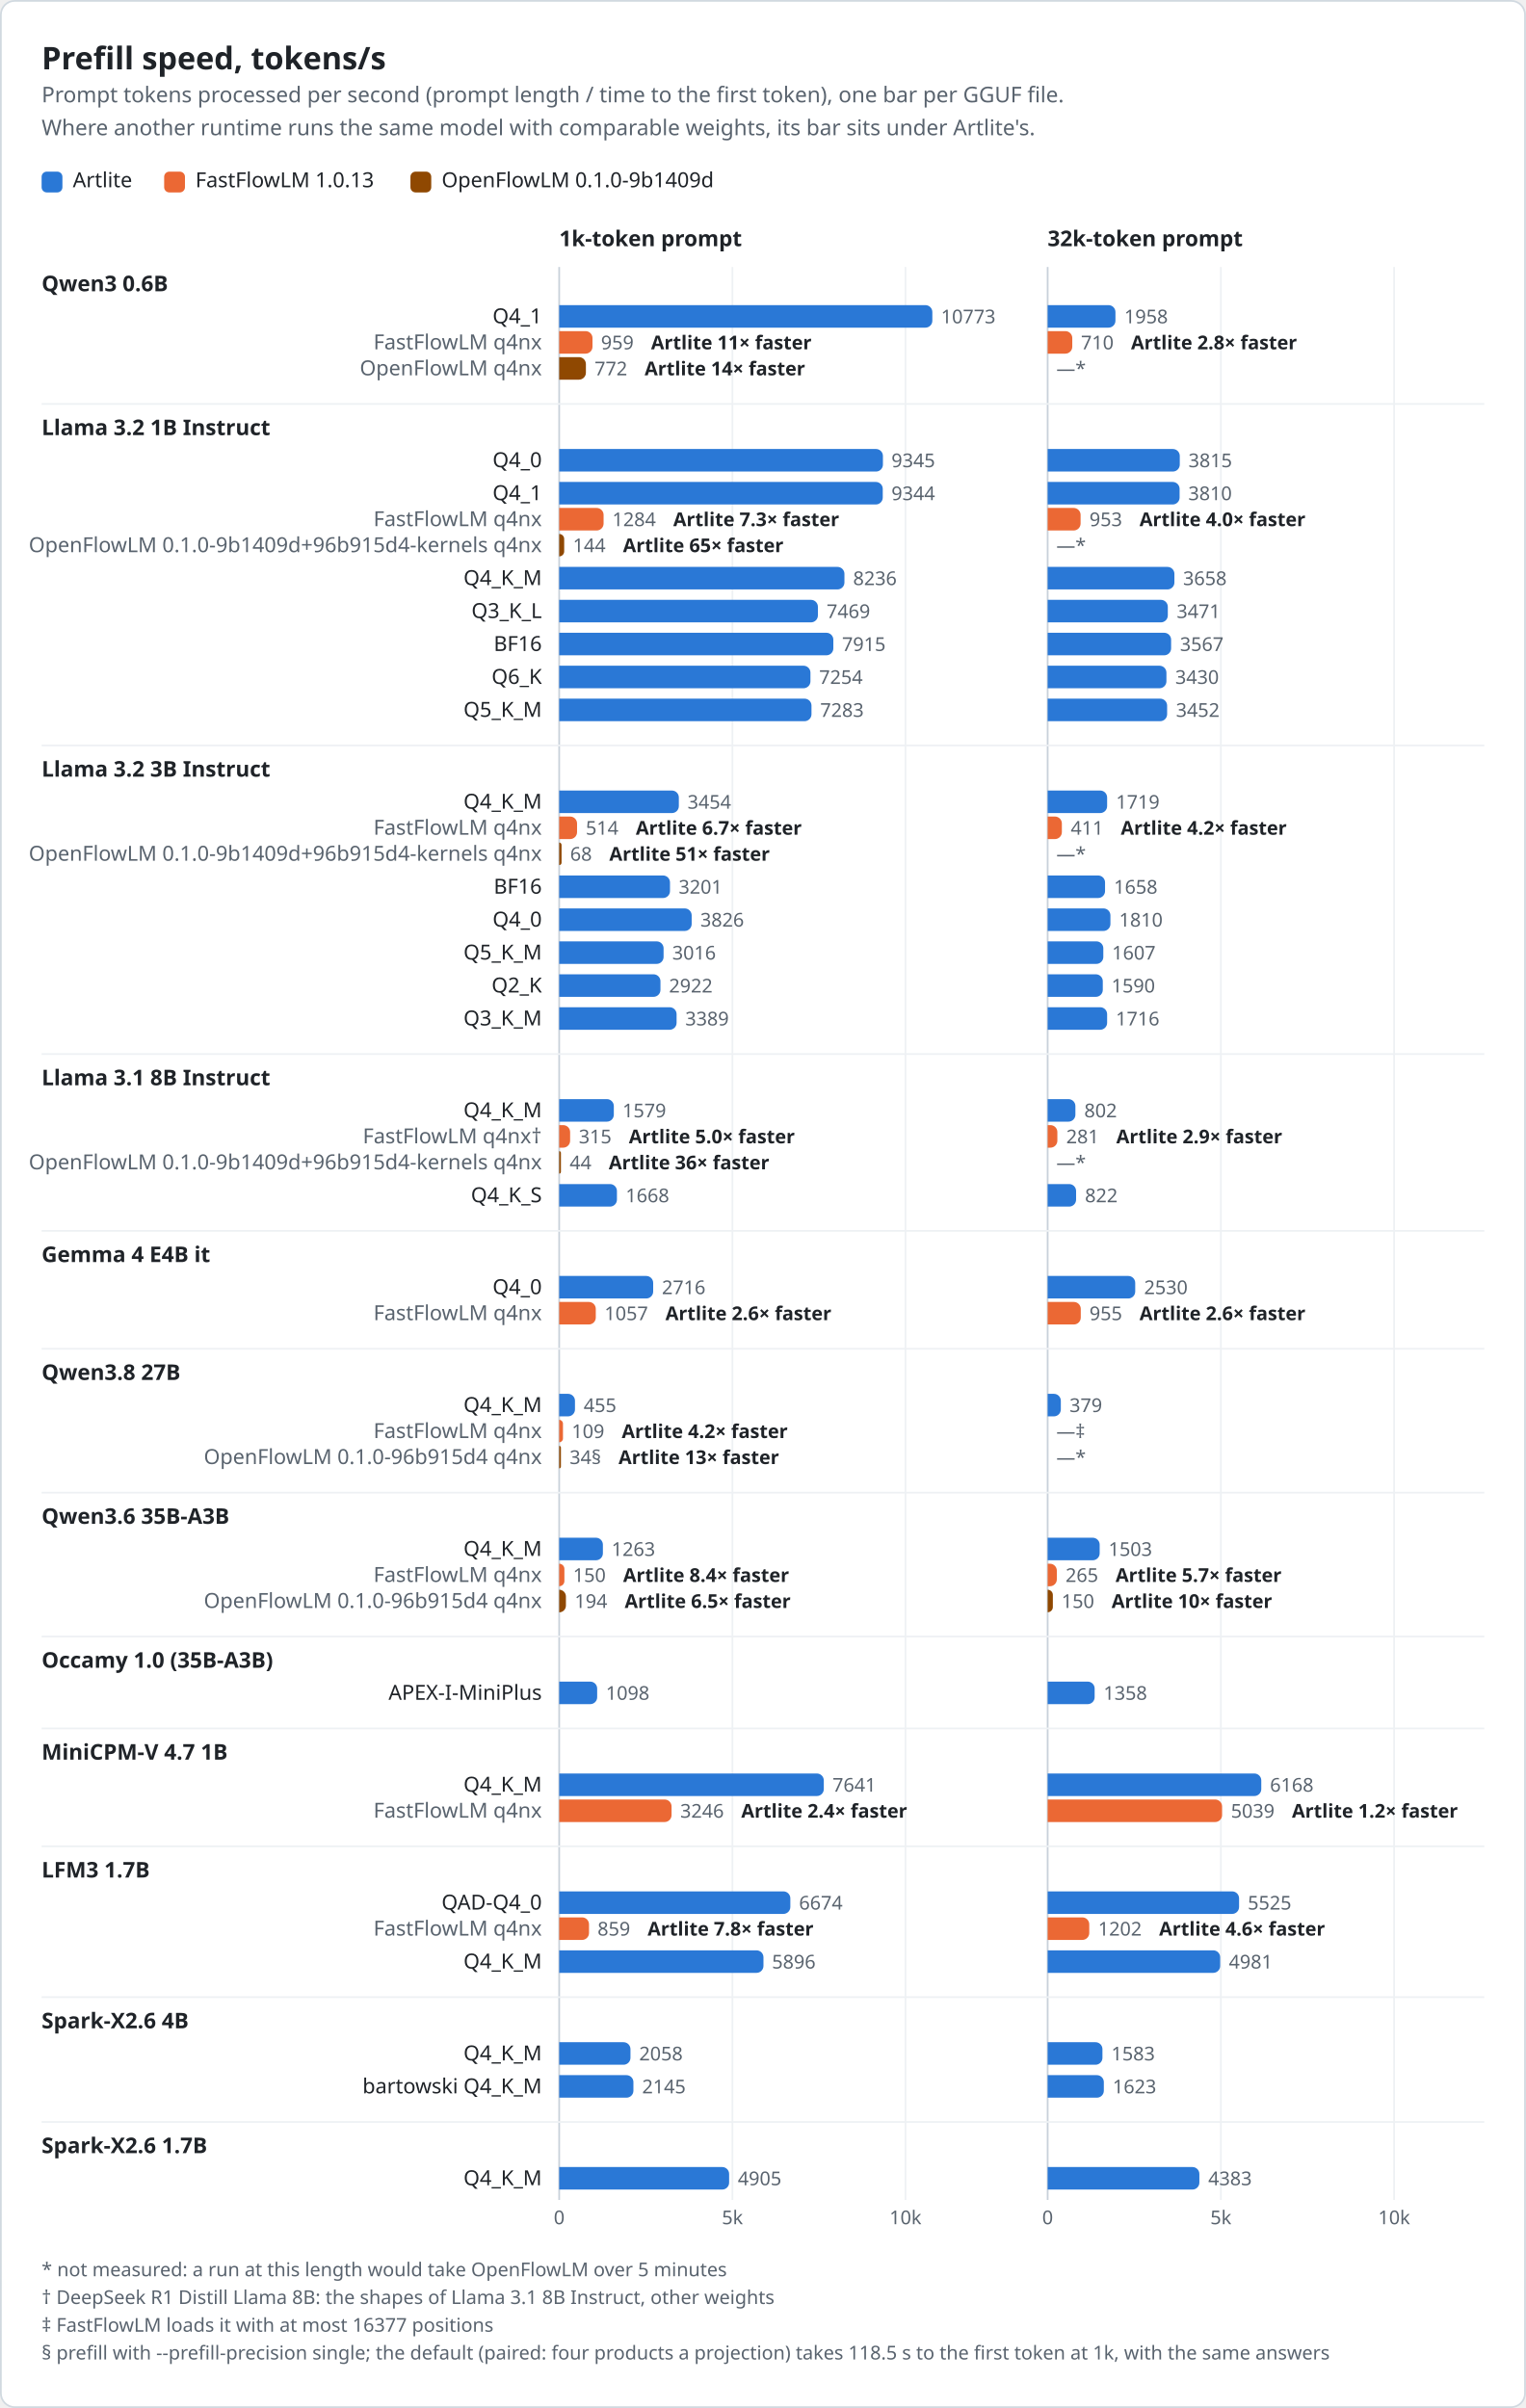
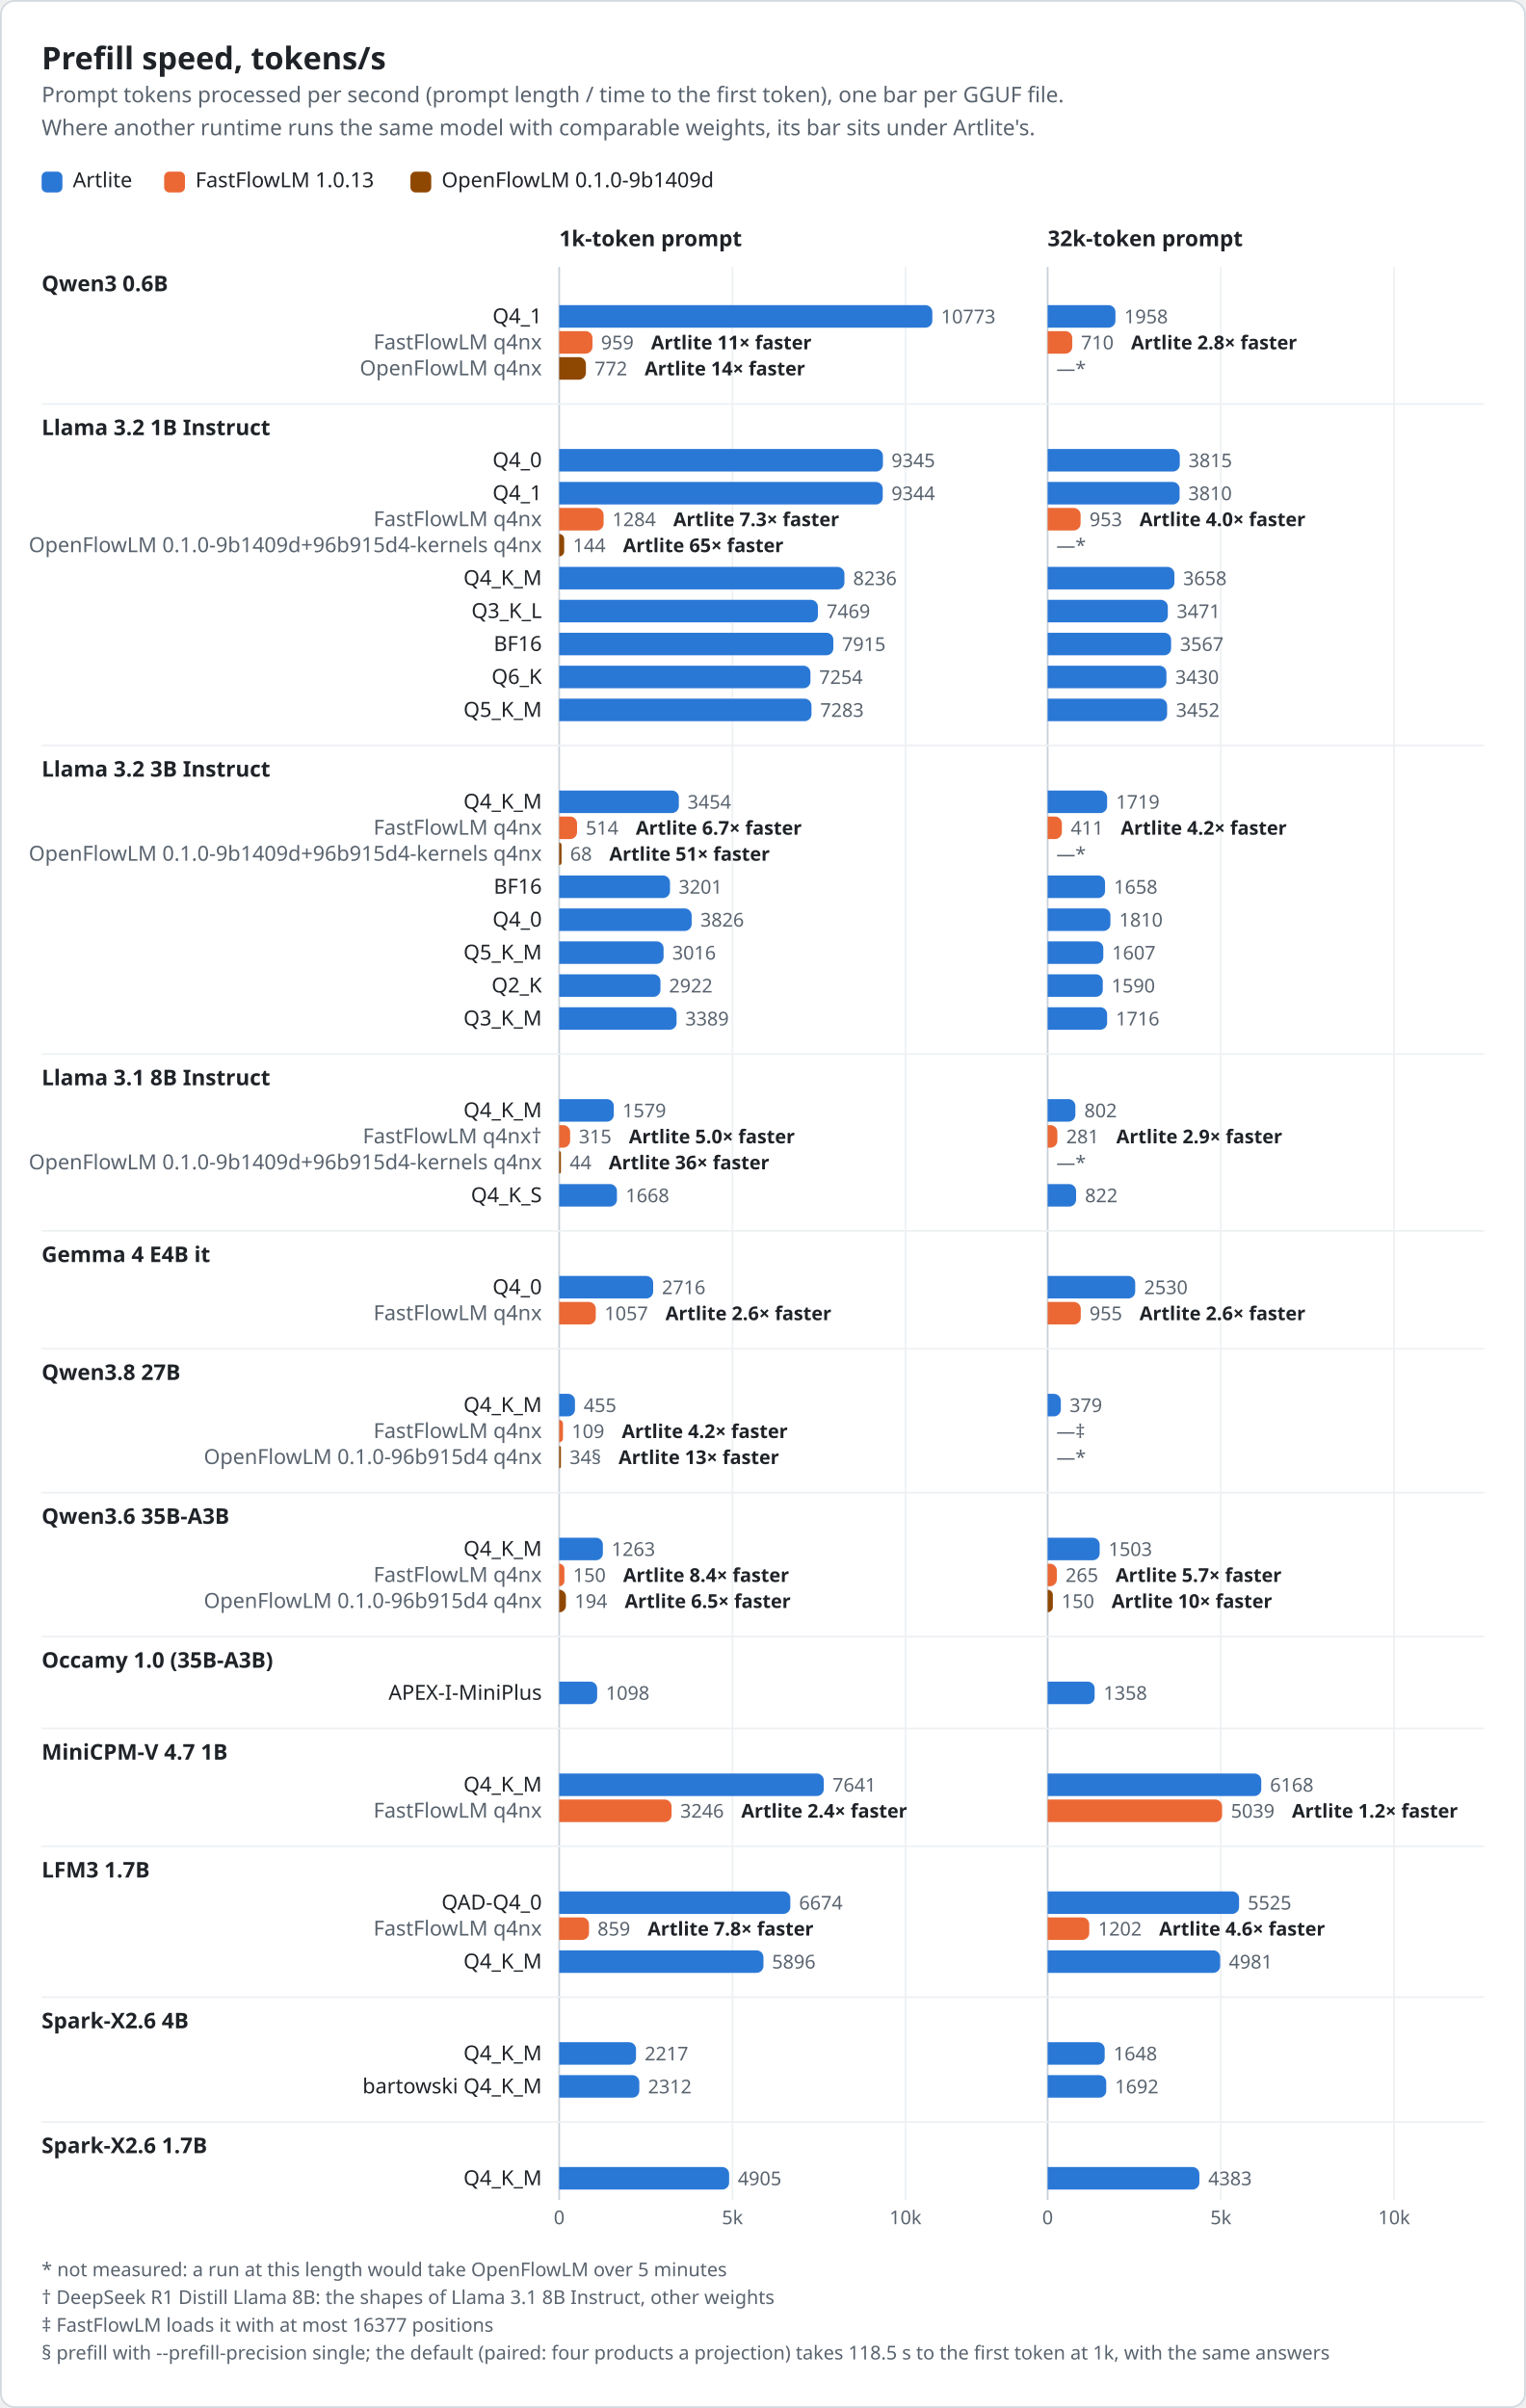
<svg xmlns="http://www.w3.org/2000/svg" width="880" height="1389" viewBox="0 0 880 1389" role="img" aria-labelledby="t d">
  <style>text{font-family:-apple-system, BlinkMacSystemFont, "Segoe UI", "Noto Sans", Helvetica, Arial, sans-serif;font-size:11px;fill:#59636e;font-variant-numeric:tabular-nums}.title{font-size:18px;font-weight:600;fill:#1f2328}.sub{font-size:12.5px}.h{font-size:12.5px;font-weight:600;fill:#1f2328}.lbl{font-size:12px;fill:#1f2328}.lbl2{font-size:12px}.strong{font-weight:600;fill:#1f2328}.muted{fill:#818b98}.small{font-size:10px}.halo{paint-order:stroke;stroke:#ffffff;stroke-width:3px;stroke-linejoin:round}.grid{stroke:#eef1f4}.axis{stroke:#c8d1da}.guide{stroke:#d5dce3}.bracket{stroke:#59636e;fill:none}.ft{fill:#86b6ef}.detail{font-size:12px;font-weight:400;fill:#59636e}.tile{fill:#eef1f4;stroke:#59636e;stroke-width:1}.cut{stroke:#59636e;stroke-width:.75;fill:none}.f0{fill:#2a78d6}.l0{stroke:#2a78d6;stroke-width:2;fill:none;stroke-linejoin:round;stroke-linecap:round}.d0{fill:#2a78d6;stroke:#ffffff;stroke-width:1.5}.b0{fill:#2a78d6;fill-opacity:.16}.f1{fill:#eb6834}.l1{stroke:#eb6834;stroke-width:2;fill:none;stroke-linejoin:round;stroke-linecap:round}.d1{fill:#eb6834;stroke:#ffffff;stroke-width:1.5}.b1{fill:#eb6834;fill-opacity:.16}.f2{fill:#1baf7a}.l2{stroke:#1baf7a;stroke-width:2;fill:none;stroke-linejoin:round;stroke-linecap:round}.d2{fill:#1baf7a;stroke:#ffffff;stroke-width:1.5}.b2{fill:#1baf7a;fill-opacity:.16}.f3{fill:#8f4801}.l3{stroke:#8f4801;stroke-width:2;fill:none;stroke-linejoin:round;stroke-linecap:round}.d3{fill:#8f4801;stroke:#ffffff;stroke-width:1.5}.b3{fill:#8f4801;fill-opacity:.16}</style>
  <rect x="0.5" y="0.5" width="879" height="1388" rx="8" fill="#ffffff" stroke="#d1d9e0" />
  <text x="24.0" y="40.0" class="title">Prefill speed, tokens/s</text>
  <text x="24.0" y="59.0" class="sub">Prompt tokens processed per second (prompt length / time to the first token), one bar per GGUF file.</text>
  <text x="24.0" y="78.0" class="sub">Where another runtime runs the same model with comparable weights, its bar sits under Artlite's.</text>
  <rect x="24" y="99" width="12" height="12" rx="3" class="f0" />
  <text x="42.0" y="108.0" class="lbl">Artlite</text>
  <rect x="94.672" y="99" width="12" height="12" rx="3" class="f1" />
  <text x="112.7" y="108.0" class="lbl">FastFlowLM 1.0.13</text>
  <rect x="236.708" y="99" width="12" height="12" rx="3" class="f3" />
  <text x="254.7" y="108.0" class="lbl">OpenFlowLM 0.1.0-9b1409d</text>
  <text x="322.5" y="142.0" class="h">1k-token prompt</text>
  <text x="604.2" y="142.0" class="h">32k-token prompt</text>
  <line x1="322.5" y1="154.0" x2="322.5" y2="1269.0" class="axis" />
  <text x="322.5" y="1283.0" text-anchor="middle">0</text>
  <line x1="422.4" y1="154.0" x2="422.4" y2="1269.0" class="grid" />
  <text x="422.4" y="1283.0" text-anchor="middle">5k</text>
  <line x1="522.2" y1="154.0" x2="522.2" y2="1269.0" class="grid" />
  <text x="522.2" y="1283.0" text-anchor="middle">10k</text>
  <line x1="604.2" y1="154.0" x2="604.2" y2="1269.0" class="axis" />
  <text x="604.2" y="1283.0" text-anchor="middle">0</text>
  <line x1="704.1" y1="154.0" x2="704.1" y2="1269.0" class="grid" />
  <text x="704.1" y="1283.0" text-anchor="middle">5k</text>
  <line x1="804.0" y1="154.0" x2="804.0" y2="1269.0" class="grid" />
  <text x="804.0" y="1283.0" text-anchor="middle">10k</text>
  <text x="24" y="168.0" class="h">Qwen3 0.6B</text>
  <text x="312.5" y="186.5" text-anchor="end" class="lbl">Q4_1</text>
  <path d="M322.5,176.0h211.2a4.0,4.0 0 0 1 4.0,4.0v5.0a4.0,4.0 0 0 1 -4.0,4.0h-211.2z" class="f0" />
  <text x="542.7" y="186.5">10773</text>
  <path d="M604.2,176.0h35.1a4.0,4.0 0 0 1 4.0,4.0v5.0a4.0,4.0 0 0 1 -4.0,4.0h-35.1z" class="f0" />
  <text x="648.4" y="186.5">1958</text>
  <text x="312.5" y="201.5" text-anchor="end" class="lbl2">FastFlowLM q4nx</text>
  <path d="M322.5,191.0h15.2a4.0,4.0 0 0 1 4.0,4.0v5.0a4.0,4.0 0 0 1 -4.0,4.0h-15.2z" class="f1" />
  <text x="346.6" y="201.5">959<tspan dx="10" class="strong">Artlite 11× faster</tspan>
  </text>
  <path d="M604.2,191.0h10.2a4.0,4.0 0 0 1 4.0,4.0v5.0a4.0,4.0 0 0 1 -4.0,4.0h-10.2z" class="f1" />
  <text x="623.4" y="201.5">710<tspan dx="10" class="strong">Artlite 2.8× faster</tspan>
  </text>
  <text x="312.5" y="216.5" text-anchor="end" class="lbl2">OpenFlowLM q4nx</text>
  <path d="M322.5,206.0h11.4a4.0,4.0 0 0 1 4.0,4.0v5.0a4.0,4.0 0 0 1 -4.0,4.0h-11.4z" class="f3" />
  <text x="342.9" y="216.5">772<tspan dx="10" class="strong">Artlite 14× faster</tspan>
  </text>
  <text x="609.2" y="216.5">—*</text>
  <line x1="24" y1="233.0" x2="856" y2="233.0" class="grid" />
  <text x="24" y="251.0" class="h">Llama 3.2 1B Instruct</text>
  <text x="312.5" y="269.5" text-anchor="end" class="lbl">Q4_0</text>
  <path d="M322.5,259.0h182.7a4.0,4.0 0 0 1 4.0,4.0v5.0a4.0,4.0 0 0 1 -4.0,4.0h-182.7z" class="f0" />
  <text x="514.1" y="269.5">9345</text>
  <path d="M604.2,259.0h72.2a4.0,4.0 0 0 1 4.0,4.0v5.0a4.0,4.0 0 0 1 -4.0,4.0h-72.2z" class="f0" />
  <text x="685.4" y="269.5">3815</text>
  <text x="312.5" y="288.5" text-anchor="end" class="lbl">Q4_1</text>
  <path d="M322.5,278.0h182.6a4.0,4.0 0 0 1 4.0,4.0v5.0a4.0,4.0 0 0 1 -4.0,4.0h-182.6z" class="f0" />
  <text x="514.1" y="288.5">9344</text>
  <path d="M604.2,278.0h72.1a4.0,4.0 0 0 1 4.0,4.0v5.0a4.0,4.0 0 0 1 -4.0,4.0h-72.1z" class="f0" />
  <text x="685.3" y="288.5">3810</text>
  <text x="312.5" y="303.5" text-anchor="end" class="lbl2">FastFlowLM q4nx</text>
  <path d="M322.5,293.0h21.6a4.0,4.0 0 0 1 4.0,4.0v5.0a4.0,4.0 0 0 1 -4.0,4.0h-21.6z" class="f1" />
  <text x="353.1" y="303.5">1284<tspan dx="10" class="strong">Artlite 7.3× faster</tspan>
  </text>
  <path d="M604.2,293.0h15.0a4.0,4.0 0 0 1 4.0,4.0v5.0a4.0,4.0 0 0 1 -4.0,4.0h-15.0z" class="f1" />
  <text x="628.3" y="303.5">953<tspan dx="10" class="strong">Artlite 4.0× faster</tspan>
  </text>
  <text x="312.5" y="318.5" text-anchor="end" class="lbl2">OpenFlowLM 0.1.0-9b1409d+96b915d4-kernels q4nx</text>
  <path d="M322.5,308.0h0.0a2.876,2.876 0 0 1 2.876,2.876v7.2a2.876,2.876 0 0 1 -2.876,2.876h0.0z" class="f3" />
  <text x="330.4" y="318.5">144<tspan dx="10" class="strong">Artlite 65× faster</tspan>
  </text>
  <text x="609.2" y="318.5">—*</text>
  <text x="312.5" y="337.5" text-anchor="end" class="lbl">Q4_K_M</text>
  <path d="M322.5,327.0h160.5a4.0,4.0 0 0 1 4.0,4.0v5.0a4.0,4.0 0 0 1 -4.0,4.0h-160.5z" class="f0" />
  <text x="492.0" y="337.5">8236</text>
  <path d="M604.2,327.0h69.1a4.0,4.0 0 0 1 4.0,4.0v5.0a4.0,4.0 0 0 1 -4.0,4.0h-69.1z" class="f0" />
  <text x="682.3" y="337.5">3658</text>
  <text x="312.5" y="356.5" text-anchor="end" class="lbl">Q3_K_L</text>
  <path d="M322.5,346.0h145.2a4.0,4.0 0 0 1 4.0,4.0v5.0a4.0,4.0 0 0 1 -4.0,4.0h-145.2z" class="f0" />
  <text x="476.7" y="356.5">7469</text>
  <path d="M604.2,346.0h65.3a4.0,4.0 0 0 1 4.0,4.0v5.0a4.0,4.0 0 0 1 -4.0,4.0h-65.3z" class="f0" />
  <text x="678.6" y="356.5">3471</text>
  <text x="312.5" y="375.5" text-anchor="end" class="lbl">BF16</text>
  <path d="M322.5,365.0h154.1a4.0,4.0 0 0 1 4.0,4.0v5.0a4.0,4.0 0 0 1 -4.0,4.0h-154.1z" class="f0" />
  <text x="485.6" y="375.5">7915</text>
  <path d="M604.2,365.0h67.2a4.0,4.0 0 0 1 4.0,4.0v5.0a4.0,4.0 0 0 1 -4.0,4.0h-67.2z" class="f0" />
  <text x="680.5" y="375.5">3567</text>
  <text x="312.5" y="394.5" text-anchor="end" class="lbl">Q6_K</text>
  <path d="M322.5,384.0h140.9a4.0,4.0 0 0 1 4.0,4.0v5.0a4.0,4.0 0 0 1 -4.0,4.0h-140.9z" class="f0" />
  <text x="472.4" y="394.5">7254</text>
  <path d="M604.2,384.0h64.5a4.0,4.0 0 0 1 4.0,4.0v5.0a4.0,4.0 0 0 1 -4.0,4.0h-64.5z" class="f0" />
  <text x="677.8" y="394.5">3430</text>
  <text x="312.5" y="413.5" text-anchor="end" class="lbl">Q5_K_M</text>
  <path d="M322.5,403.0h141.5a4.0,4.0 0 0 1 4.0,4.0v5.0a4.0,4.0 0 0 1 -4.0,4.0h-141.5z" class="f0" />
  <text x="473.0" y="413.5">7283</text>
  <path d="M604.2,403.0h64.9a4.0,4.0 0 0 1 4.0,4.0v5.0a4.0,4.0 0 0 1 -4.0,4.0h-64.9z" class="f0" />
  <text x="678.2" y="413.5">3452</text>
  <line x1="24" y1="430.0" x2="856" y2="430.0" class="grid" />
  <text x="24" y="448.0" class="h">Llama 3.2 3B Instruct</text>
  <text x="312.5" y="466.5" text-anchor="end" class="lbl">Q4_K_M</text>
  <path d="M322.5,456.0h65.0a4.0,4.0 0 0 1 4.0,4.0v5.0a4.0,4.0 0 0 1 -4.0,4.0h-65.0z" class="f0" />
  <text x="396.5" y="466.5">3454</text>
  <path d="M604.2,456.0h30.3a4.0,4.0 0 0 1 4.0,4.0v5.0a4.0,4.0 0 0 1 -4.0,4.0h-30.3z" class="f0" />
  <text x="643.6" y="466.5">1719</text>
  <text x="312.5" y="481.5" text-anchor="end" class="lbl2">FastFlowLM q4nx</text>
  <path d="M322.5,471.0h6.3a4.0,4.0 0 0 1 4.0,4.0v5.0a4.0,4.0 0 0 1 -4.0,4.0h-6.3z" class="f1" />
  <text x="337.8" y="481.5">514<tspan dx="10" class="strong">Artlite 6.7× faster</tspan>
  </text>
  <path d="M604.2,471.0h4.2a4.0,4.0 0 0 1 4.0,4.0v5.0a4.0,4.0 0 0 1 -4.0,4.0h-4.2z" class="f1" />
  <text x="617.5" y="481.5">411<tspan dx="10" class="strong">Artlite 4.2× faster</tspan>
  </text>
  <text x="312.5" y="496.5" text-anchor="end" class="lbl2">OpenFlowLM 0.1.0-9b1409d+96b915d4-kernels q4nx</text>
  <path d="M322.5,486.0h0.0a1.358,1.358 0 0 1 1.358,1.358v10.3a1.358,1.358 0 0 1 -1.358,1.358h0.0z" class="f3" />
  <text x="328.8" y="496.5">68<tspan dx="10" class="strong">Artlite 51× faster</tspan>
  </text>
  <text x="609.2" y="496.5">—*</text>
  <text x="312.5" y="515.5" text-anchor="end" class="lbl">BF16</text>
  <path d="M322.5,505.0h59.9a4.0,4.0 0 0 1 4.0,4.0v5.0a4.0,4.0 0 0 1 -4.0,4.0h-59.9z" class="f0" />
  <text x="391.4" y="515.5">3201</text>
  <path d="M604.2,505.0h29.1a4.0,4.0 0 0 1 4.0,4.0v5.0a4.0,4.0 0 0 1 -4.0,4.0h-29.1z" class="f0" />
  <text x="642.4" y="515.5">1658</text>
  <text x="312.5" y="534.5" text-anchor="end" class="lbl">Q4_0</text>
  <path d="M322.5,524.0h72.4a4.0,4.0 0 0 1 4.0,4.0v5.0a4.0,4.0 0 0 1 -4.0,4.0h-72.4z" class="f0" />
  <text x="403.9" y="534.5">3826</text>
  <path d="M604.2,524.0h32.2a4.0,4.0 0 0 1 4.0,4.0v5.0a4.0,4.0 0 0 1 -4.0,4.0h-32.2z" class="f0" />
  <text x="645.4" y="534.5">1810</text>
  <text x="312.5" y="553.5" text-anchor="end" class="lbl">Q5_K_M</text>
  <path d="M322.5,543.0h56.2a4.0,4.0 0 0 1 4.0,4.0v5.0a4.0,4.0 0 0 1 -4.0,4.0h-56.2z" class="f0" />
  <text x="387.7" y="553.5">3016</text>
  <path d="M604.2,543.0h28.1a4.0,4.0 0 0 1 4.0,4.0v5.0a4.0,4.0 0 0 1 -4.0,4.0h-28.1z" class="f0" />
  <text x="641.3" y="553.5">1607</text>
  <text x="312.5" y="572.5" text-anchor="end" class="lbl">Q2_K</text>
  <path d="M322.5,562.0h54.4a4.0,4.0 0 0 1 4.0,4.0v5.0a4.0,4.0 0 0 1 -4.0,4.0h-54.4z" class="f0" />
  <text x="385.8" y="572.5">2922</text>
  <path d="M604.2,562.0h27.8a4.0,4.0 0 0 1 4.0,4.0v5.0a4.0,4.0 0 0 1 -4.0,4.0h-27.8z" class="f0" />
  <text x="641.0" y="572.5">1590</text>
  <text x="312.5" y="591.5" text-anchor="end" class="lbl">Q3_K_M</text>
  <path d="M322.5,581.0h63.7a4.0,4.0 0 0 1 4.0,4.0v5.0a4.0,4.0 0 0 1 -4.0,4.0h-63.7z" class="f0" />
  <text x="395.2" y="591.5">3389</text>
  <path d="M604.2,581.0h30.3a4.0,4.0 0 0 1 4.0,4.0v5.0a4.0,4.0 0 0 1 -4.0,4.0h-30.3z" class="f0" />
  <text x="643.5" y="591.5">1716</text>
  <line x1="24" y1="608.0" x2="856" y2="608.0" class="grid" />
  <text x="24" y="626.0" class="h">Llama 3.1 8B Instruct</text>
  <text x="312.5" y="644.5" text-anchor="end" class="lbl">Q4_K_M</text>
  <path d="M322.5,634.0h27.5a4.0,4.0 0 0 1 4.0,4.0v5.0a4.0,4.0 0 0 1 -4.0,4.0h-27.5z" class="f0" />
  <text x="359.0" y="644.5">1579</text>
  <path d="M604.2,634.0h12.0a4.0,4.0 0 0 1 4.0,4.0v5.0a4.0,4.0 0 0 1 -4.0,4.0h-12.0z" class="f0" />
  <text x="625.3" y="644.5">802</text>
  <text x="312.5" y="659.5" text-anchor="end" class="lbl2">FastFlowLM q4nx†</text>
  <path d="M322.5,649.0h2.3a4.0,4.0 0 0 1 4.0,4.0v5.0a4.0,4.0 0 0 1 -4.0,4.0h-2.3z" class="f1" />
  <text x="333.8" y="659.5">315<tspan dx="10" class="strong">Artlite 5.0× faster</tspan>
  </text>
  <path d="M604.2,649.0h1.6a4.0,4.0 0 0 1 4.0,4.0v5.0a4.0,4.0 0 0 1 -4.0,4.0h-1.6z" class="f1" />
  <text x="614.9" y="659.5">281<tspan dx="10" class="strong">Artlite 2.9× faster</tspan>
  </text>
  <text x="312.5" y="674.5" text-anchor="end" class="lbl2">OpenFlowLM 0.1.0-9b1409d+96b915d4-kernels q4nx</text>
  <path d="M322.5,664.0h0.0a1.0,1.0 0 0 1 1.0,1.0v11.0a1.0,1.0 0 0 1 -1.0,1.0h0.0z" class="f3" />
  <text x="328.5" y="674.5">44<tspan dx="10" class="strong">Artlite 36× faster</tspan>
  </text>
  <text x="609.2" y="674.5">—*</text>
  <text x="312.5" y="693.5" text-anchor="end" class="lbl">Q4_K_S</text>
  <path d="M322.5,683.0h29.3a4.0,4.0 0 0 1 4.0,4.0v5.0a4.0,4.0 0 0 1 -4.0,4.0h-29.3z" class="f0" />
  <text x="360.8" y="693.5">1668</text>
  <path d="M604.2,683.0h12.4a4.0,4.0 0 0 1 4.0,4.0v5.0a4.0,4.0 0 0 1 -4.0,4.0h-12.4z" class="f0" />
  <text x="625.7" y="693.5">822</text>
  <line x1="24" y1="710.0" x2="856" y2="710.0" class="grid" />
  <text x="24" y="728.0" class="h">Gemma 4 E4B it</text>
  <text x="312.5" y="746.5" text-anchor="end" class="lbl">Q4_0</text>
  <path d="M322.5,736.0h50.2a4.0,4.0 0 0 1 4.0,4.0v5.0a4.0,4.0 0 0 1 -4.0,4.0h-50.2z" class="f0" />
  <text x="381.7" y="746.5">2716</text>
  <path d="M604.2,736.0h46.5a4.0,4.0 0 0 1 4.0,4.0v5.0a4.0,4.0 0 0 1 -4.0,4.0h-46.5z" class="f0" />
  <text x="659.8" y="746.5">2530</text>
  <text x="312.5" y="761.5" text-anchor="end" class="lbl2">FastFlowLM q4nx</text>
  <path d="M322.5,751.0h17.1a4.0,4.0 0 0 1 4.0,4.0v5.0a4.0,4.0 0 0 1 -4.0,4.0h-17.1z" class="f1" />
  <text x="348.6" y="761.5">1057<tspan dx="10" class="strong">Artlite 2.6× faster</tspan>
  </text>
  <path d="M604.2,751.0h15.1a4.0,4.0 0 0 1 4.0,4.0v5.0a4.0,4.0 0 0 1 -4.0,4.0h-15.1z" class="f1" />
  <text x="628.3" y="761.5">955<tspan dx="10" class="strong">Artlite 2.6× faster</tspan>
  </text>
  <line x1="24" y1="778.0" x2="856" y2="778.0" class="grid" />
  <text x="24" y="796.0" class="h">Qwen3.8 27B</text>
  <text x="312.5" y="814.5" text-anchor="end" class="lbl">Q4_K_M</text>
  <path d="M322.5,804.0h5.1a4.0,4.0 0 0 1 4.0,4.0v5.0a4.0,4.0 0 0 1 -4.0,4.0h-5.1z" class="f0" />
  <text x="336.6" y="814.5">455</text>
  <path d="M604.2,804.0h3.6a4.0,4.0 0 0 1 4.0,4.0v5.0a4.0,4.0 0 0 1 -4.0,4.0h-3.6z" class="f0" />
  <text x="616.8" y="814.5">379</text>
  <text x="312.5" y="829.5" text-anchor="end" class="lbl2">FastFlowLM q4nx</text>
  <path d="M322.5,819.0h0.0a2.177,2.177 0 0 1 2.177,2.177v8.6a2.177,2.177 0 0 1 -2.177,2.177h0.0z" class="f1" />
  <text x="329.7" y="829.5">109<tspan dx="10" class="strong">Artlite 4.2× faster</tspan>
  </text>
  <text x="609.2" y="829.5">—‡</text>
  <text x="312.5" y="844.5" text-anchor="end" class="lbl2">OpenFlowLM 0.1.0-96b915d4 q4nx</text>
  <path d="M322.5,834.0h0.0a1.0,1.0 0 0 1 1.0,1.0v11.0a1.0,1.0 0 0 1 -1.0,1.0h0.0z" class="f3" />
  <text x="328.5" y="844.5">34§<tspan dx="10" class="strong">Artlite 13× faster</tspan>
  </text>
  <text x="609.2" y="844.5">—*</text>
  <line x1="24" y1="861.0" x2="856" y2="861.0" class="grid" />
  <text x="24" y="879.0" class="h">Qwen3.6 35B-A3B</text>
  <text x="312.5" y="897.5" text-anchor="end" class="lbl">Q4_K_M</text>
  <path d="M322.5,887.0h21.2a4.0,4.0 0 0 1 4.0,4.0v5.0a4.0,4.0 0 0 1 -4.0,4.0h-21.2z" class="f0" />
  <text x="352.7" y="897.5">1263</text>
  <path d="M604.2,887.0h26.0a4.0,4.0 0 0 1 4.0,4.0v5.0a4.0,4.0 0 0 1 -4.0,4.0h-26.0z" class="f0" />
  <text x="639.3" y="897.5">1503</text>
  <text x="312.5" y="912.5" text-anchor="end" class="lbl2">FastFlowLM q4nx</text>
  <path d="M322.5,902.0h0.0a2.996,2.996 0 0 1 2.996,2.996v7.0a2.996,2.996 0 0 1 -2.996,2.996h0.0z" class="f1" />
  <text x="330.5" y="912.5">150<tspan dx="10" class="strong">Artlite 8.4× faster</tspan>
  </text>
  <path d="M604.2,902.0h1.3a4.0,4.0 0 0 1 4.0,4.0v5.0a4.0,4.0 0 0 1 -4.0,4.0h-1.3z" class="f1" />
  <text x="614.5" y="912.5">265<tspan dx="10" class="strong">Artlite 5.7× faster</tspan>
  </text>
  <text x="312.5" y="927.5" text-anchor="end" class="lbl2">OpenFlowLM 0.1.0-96b915d4 q4nx</text>
  <path d="M322.5,917.0h0.0a3.875,3.875 0 0 1 3.875,3.875v5.3a3.875,3.875 0 0 1 -3.875,3.875h0.0z" class="f3" />
  <text x="331.4" y="927.5">194<tspan dx="10" class="strong">Artlite 6.5× faster</tspan>
  </text>
  <path d="M604.2,917.0h0.0a2.996,2.996 0 0 1 2.996,2.996v7.0a2.996,2.996 0 0 1 -2.996,2.996h0.0z" class="f3" />
  <text x="612.2" y="927.5">150<tspan dx="10" class="strong">Artlite 10× faster</tspan>
  </text>
  <line x1="24" y1="944.0" x2="856" y2="944.0" class="grid" />
  <text x="24" y="962.0" class="h">Occamy 1.0 (35B-A3B)</text>
  <text x="312.5" y="980.5" text-anchor="end" class="lbl">APEX-I-MiniPlus</text>
  <path d="M322.5,970.0h17.9a4.0,4.0 0 0 1 4.0,4.0v5.0a4.0,4.0 0 0 1 -4.0,4.0h-17.9z" class="f0" />
  <text x="349.4" y="980.5">1098</text>
  <path d="M604.2,970.0h23.1a4.0,4.0 0 0 1 4.0,4.0v5.0a4.0,4.0 0 0 1 -4.0,4.0h-23.1z" class="f0" />
  <text x="636.4" y="980.5">1358</text>
  <line x1="24" y1="997.0" x2="856" y2="997.0" class="grid" />
  <text x="24" y="1015.0" class="h">MiniCPM-V 4.7 1B</text>
  <text x="312.5" y="1033.5" text-anchor="end" class="lbl">Q4_K_M</text>
  <path d="M322.5,1023.0h148.6a4.0,4.0 0 0 1 4.0,4.0v5.0a4.0,4.0 0 0 1 -4.0,4.0h-148.6z" class="f0" />
  <text x="480.1" y="1033.5">7641</text>
  <path d="M604.2,1023.0h119.2a4.0,4.0 0 0 1 4.0,4.0v5.0a4.0,4.0 0 0 1 -4.0,4.0h-119.2z" class="f0" />
  <text x="732.4" y="1033.5">6168</text>
  <text x="312.5" y="1048.5" text-anchor="end" class="lbl2">FastFlowLM q4nx</text>
  <path d="M322.5,1038.0h60.8a4.0,4.0 0 0 1 4.0,4.0v5.0a4.0,4.0 0 0 1 -4.0,4.0h-60.8z" class="f1" />
  <text x="392.3" y="1048.5">3246<tspan dx="10" class="strong">Artlite 2.4× faster</tspan>
  </text>
  <path d="M604.2,1038.0h96.6a4.0,4.0 0 0 1 4.0,4.0v5.0a4.0,4.0 0 0 1 -4.0,4.0h-96.6z" class="f1" />
  <text x="709.9" y="1048.5">5039<tspan dx="10" class="strong">Artlite 1.2× faster</tspan>
  </text>
  <line x1="24" y1="1065.0" x2="856" y2="1065.0" class="grid" />
  <text x="24" y="1083.0" class="h">LFM3 1.7B</text>
  <text x="312.5" y="1101.5" text-anchor="end" class="lbl">QAD-Q4_0</text>
  <path d="M322.5,1091.0h129.3a4.0,4.0 0 0 1 4.0,4.0v5.0a4.0,4.0 0 0 1 -4.0,4.0h-129.3z" class="f0" />
  <text x="460.8" y="1101.5">6674</text>
  <path d="M604.2,1091.0h106.4a4.0,4.0 0 0 1 4.0,4.0v5.0a4.0,4.0 0 0 1 -4.0,4.0h-106.4z" class="f0" />
  <text x="719.6" y="1101.5">5525</text>
  <text x="312.5" y="1116.5" text-anchor="end" class="lbl2">FastFlowLM q4nx</text>
  <path d="M322.5,1106.0h13.2a4.0,4.0 0 0 1 4.0,4.0v5.0a4.0,4.0 0 0 1 -4.0,4.0h-13.2z" class="f1" />
  <text x="344.6" y="1116.5">859<tspan dx="10" class="strong">Artlite 7.8× faster</tspan>
  </text>
  <path d="M604.2,1106.0h20.0a4.0,4.0 0 0 1 4.0,4.0v5.0a4.0,4.0 0 0 1 -4.0,4.0h-20.0z" class="f1" />
  <text x="633.3" y="1116.5">1202<tspan dx="10" class="strong">Artlite 4.6× faster</tspan>
  </text>
  <text x="312.5" y="1135.5" text-anchor="end" class="lbl">Q4_K_M</text>
  <path d="M322.5,1125.0h113.8a4.0,4.0 0 0 1 4.0,4.0v5.0a4.0,4.0 0 0 1 -4.0,4.0h-113.8z" class="f0" />
  <text x="445.2" y="1135.5">5896</text>
  <path d="M604.2,1125.0h95.5a4.0,4.0 0 0 1 4.0,4.0v5.0a4.0,4.0 0 0 1 -4.0,4.0h-95.5z" class="f0" />
  <text x="708.7" y="1135.5">4981</text>
  <line x1="24" y1="1152.0" x2="856" y2="1152.0" class="grid" />
  <text x="24" y="1170.0" class="h">Spark-X2.6 4B</text>
  <text x="312.5" y="1188.5" text-anchor="end" class="lbl">Q4_K_M</text>
-   <path d="M322.5,1178.0h37.1a4.0,4.0 0 0 1 4.0,4.0v5.0a4.0,4.0 0 0 1 -4.0,4.0h-37.1z" class="f0" />
-   <text x="368.6" y="1188.5">2058</text>
-   <path d="M604.2,1178.0h27.6a4.0,4.0 0 0 1 4.0,4.0v5.0a4.0,4.0 0 0 1 -4.0,4.0h-27.6z" class="f0" />
-   <text x="640.9" y="1188.5">1583</text>
+   <path d="M322.5,1178.0h40.3a4.0,4.0 0 0 1 4.0,4.0v5.0a4.0,4.0 0 0 1 -4.0,4.0h-40.3z" class="f0" />
+   <text x="371.8" y="1188.5">2217</text>
+   <path d="M604.2,1178.0h28.9a4.0,4.0 0 0 1 4.0,4.0v5.0a4.0,4.0 0 0 1 -4.0,4.0h-28.9z" class="f0" />
+   <text x="642.2" y="1188.5">1648</text>
  <text x="312.5" y="1207.5" text-anchor="end" class="lbl">bartowski Q4_K_M</text>
-   <path d="M322.5,1197.0h38.8a4.0,4.0 0 0 1 4.0,4.0v5.0a4.0,4.0 0 0 1 -4.0,4.0h-38.8z" class="f0" />
-   <text x="370.3" y="1207.5">2145</text>
-   <path d="M604.2,1197.0h28.4a4.0,4.0 0 0 1 4.0,4.0v5.0a4.0,4.0 0 0 1 -4.0,4.0h-28.4z" class="f0" />
-   <text x="641.7" y="1207.5">1623</text>
+   <path d="M322.5,1197.0h42.2a4.0,4.0 0 0 1 4.0,4.0v5.0a4.0,4.0 0 0 1 -4.0,4.0h-42.2z" class="f0" />
+   <text x="373.7" y="1207.5">2312</text>
+   <path d="M604.2,1197.0h29.8a4.0,4.0 0 0 1 4.0,4.0v5.0a4.0,4.0 0 0 1 -4.0,4.0h-29.8z" class="f0" />
+   <text x="643.0" y="1207.5">1692</text>
  <line x1="24" y1="1224.0" x2="856" y2="1224.0" class="grid" />
  <text x="24" y="1242.0" class="h">Spark-X2.6 1.7B</text>
  <text x="312.5" y="1260.5" text-anchor="end" class="lbl">Q4_K_M</text>
  <path d="M322.5,1250.0h94.0a4.0,4.0 0 0 1 4.0,4.0v5.0a4.0,4.0 0 0 1 -4.0,4.0h-94.0z" class="f0" />
  <text x="425.5" y="1260.5">4905</text>
  <path d="M604.2,1250.0h83.5a4.0,4.0 0 0 1 4.0,4.0v5.0a4.0,4.0 0 0 1 -4.0,4.0h-83.5z" class="f0" />
  <text x="696.8" y="1260.5">4383</text>
  <text x="24.0" y="1313.0">* not measured: a run at this length would take OpenFlowLM over 5 minutes</text>
  <text x="24.0" y="1329.0">† DeepSeek R1 Distill Llama 8B: the shapes of Llama 3.1 8B Instruct, other weights</text>
  <text x="24.0" y="1345.0">‡ FastFlowLM loads it with at most 16377 positions</text>
  <text x="24.0" y="1361.0">§ prefill with --prefill-precision single; the default (paired: four products a projection) takes 118.5 s to the first token at 1k, with the same answers</text>
</svg>
